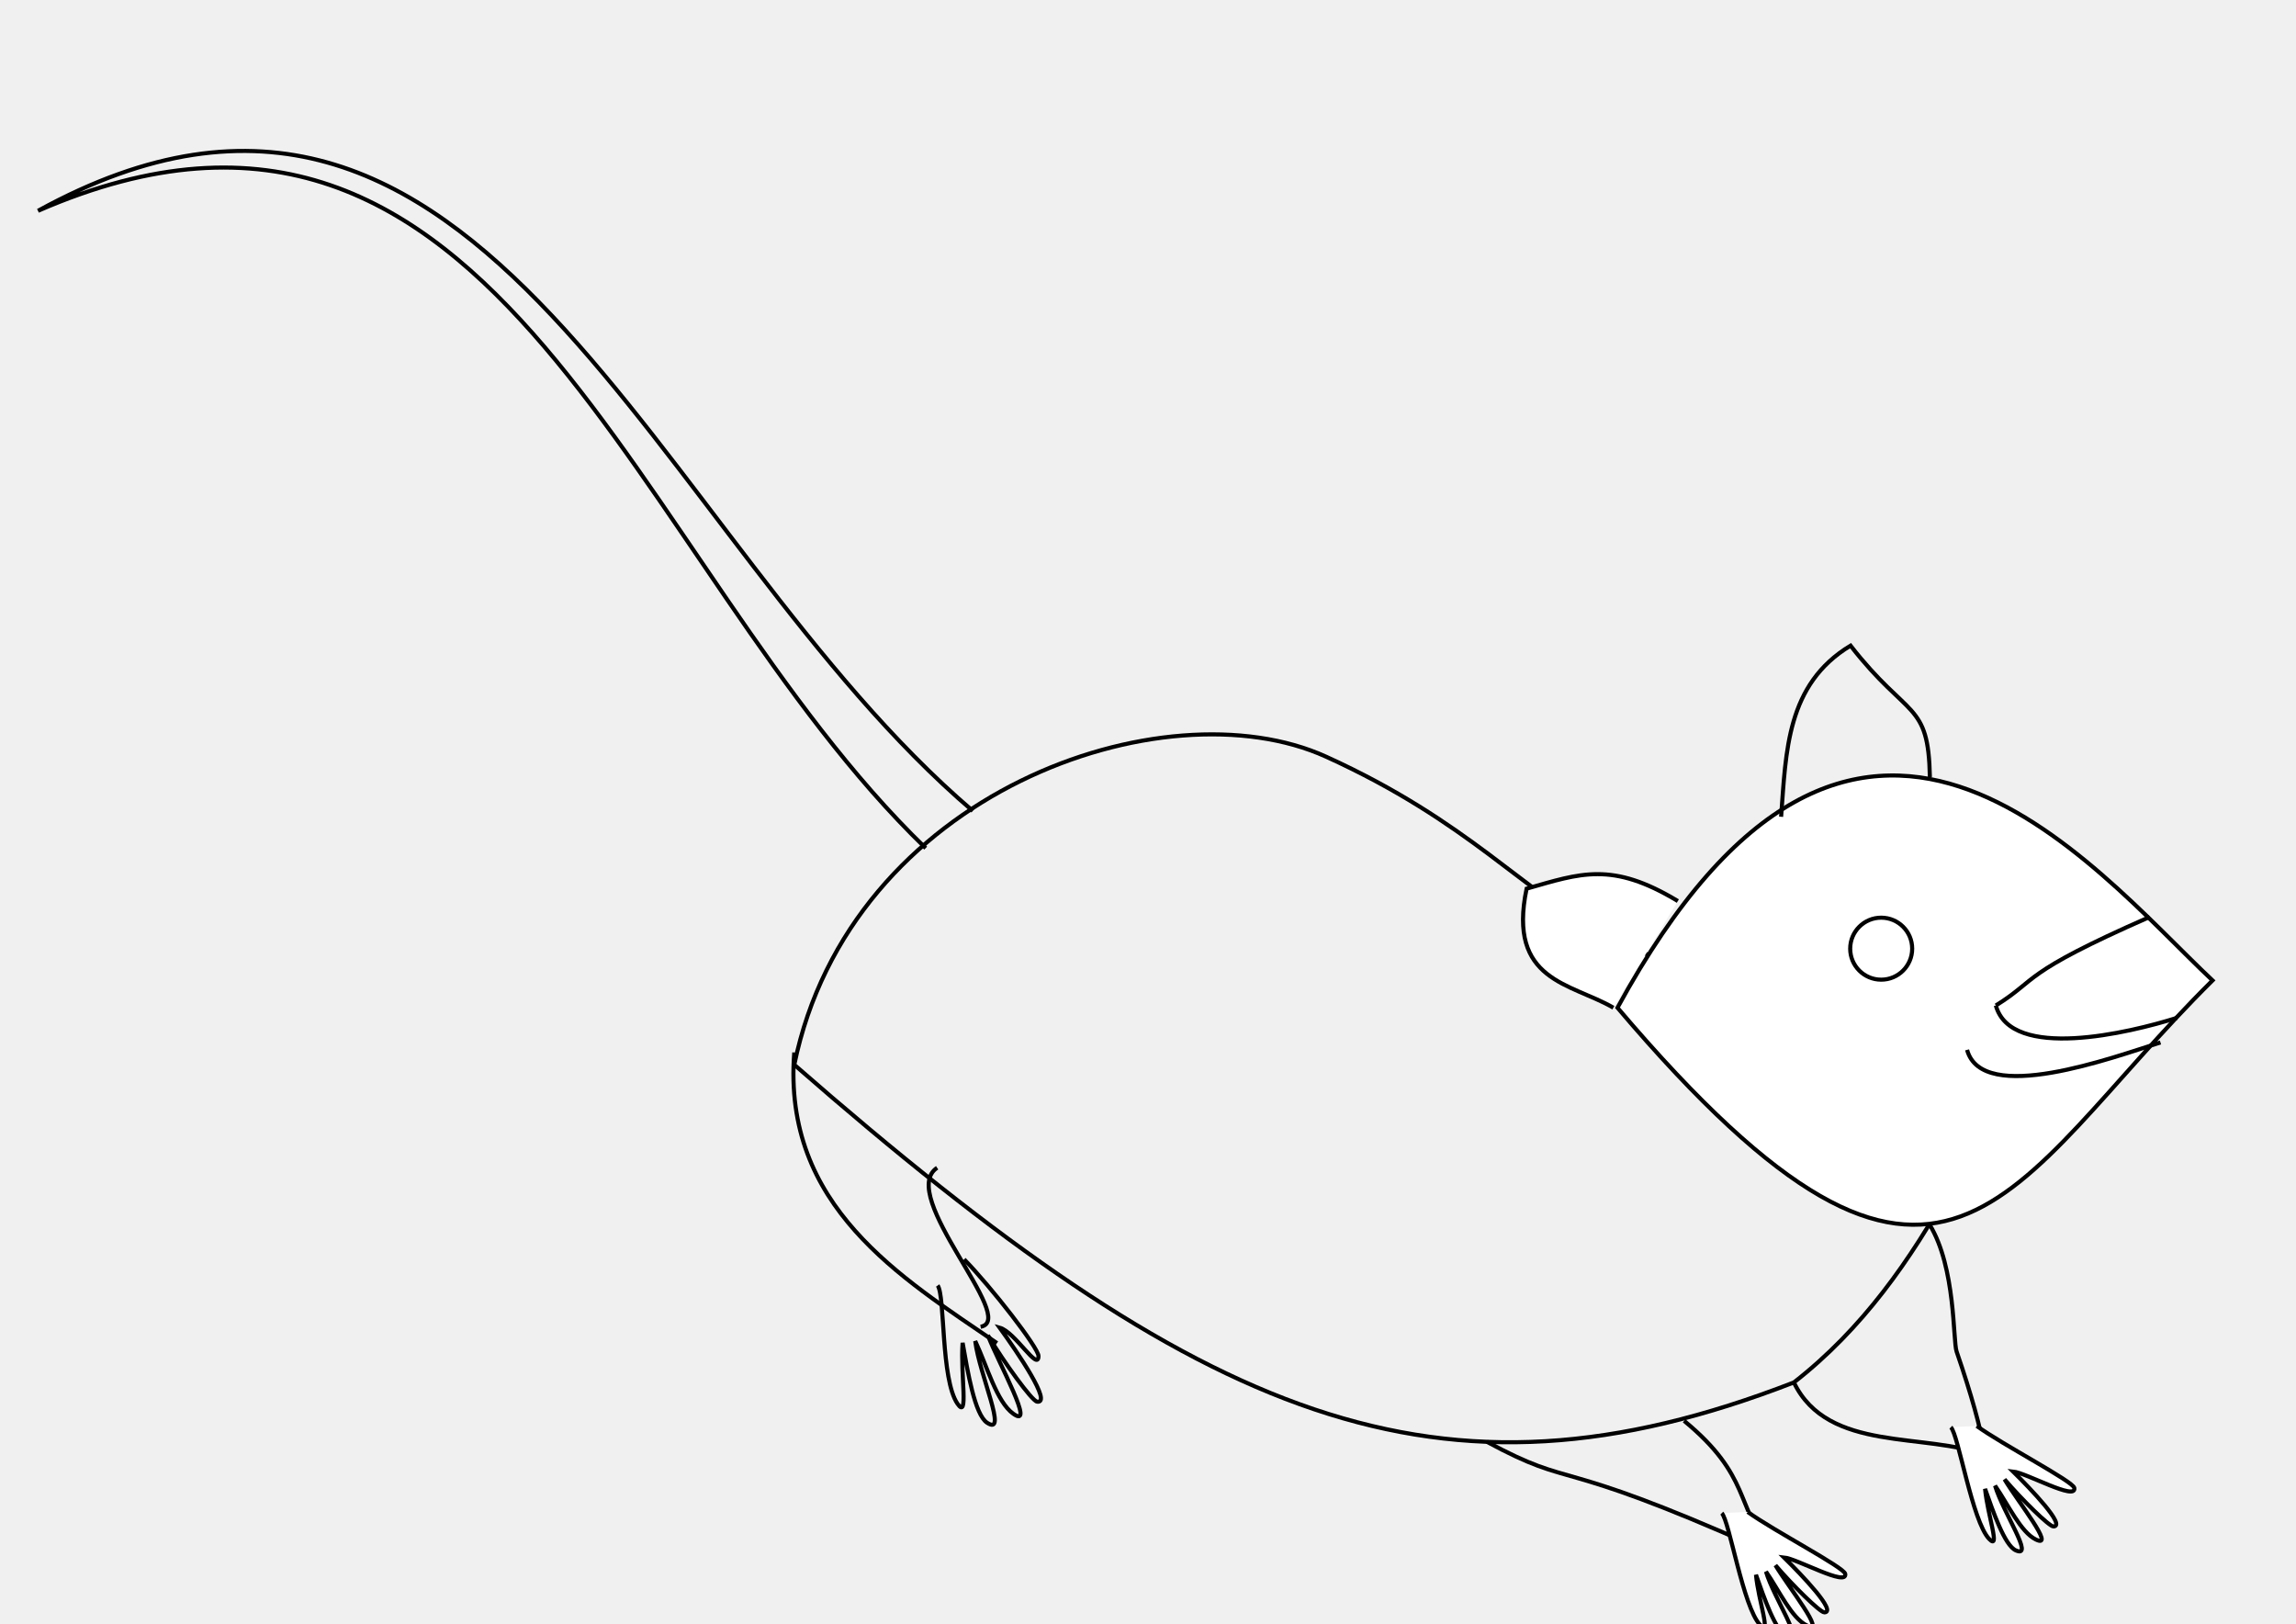
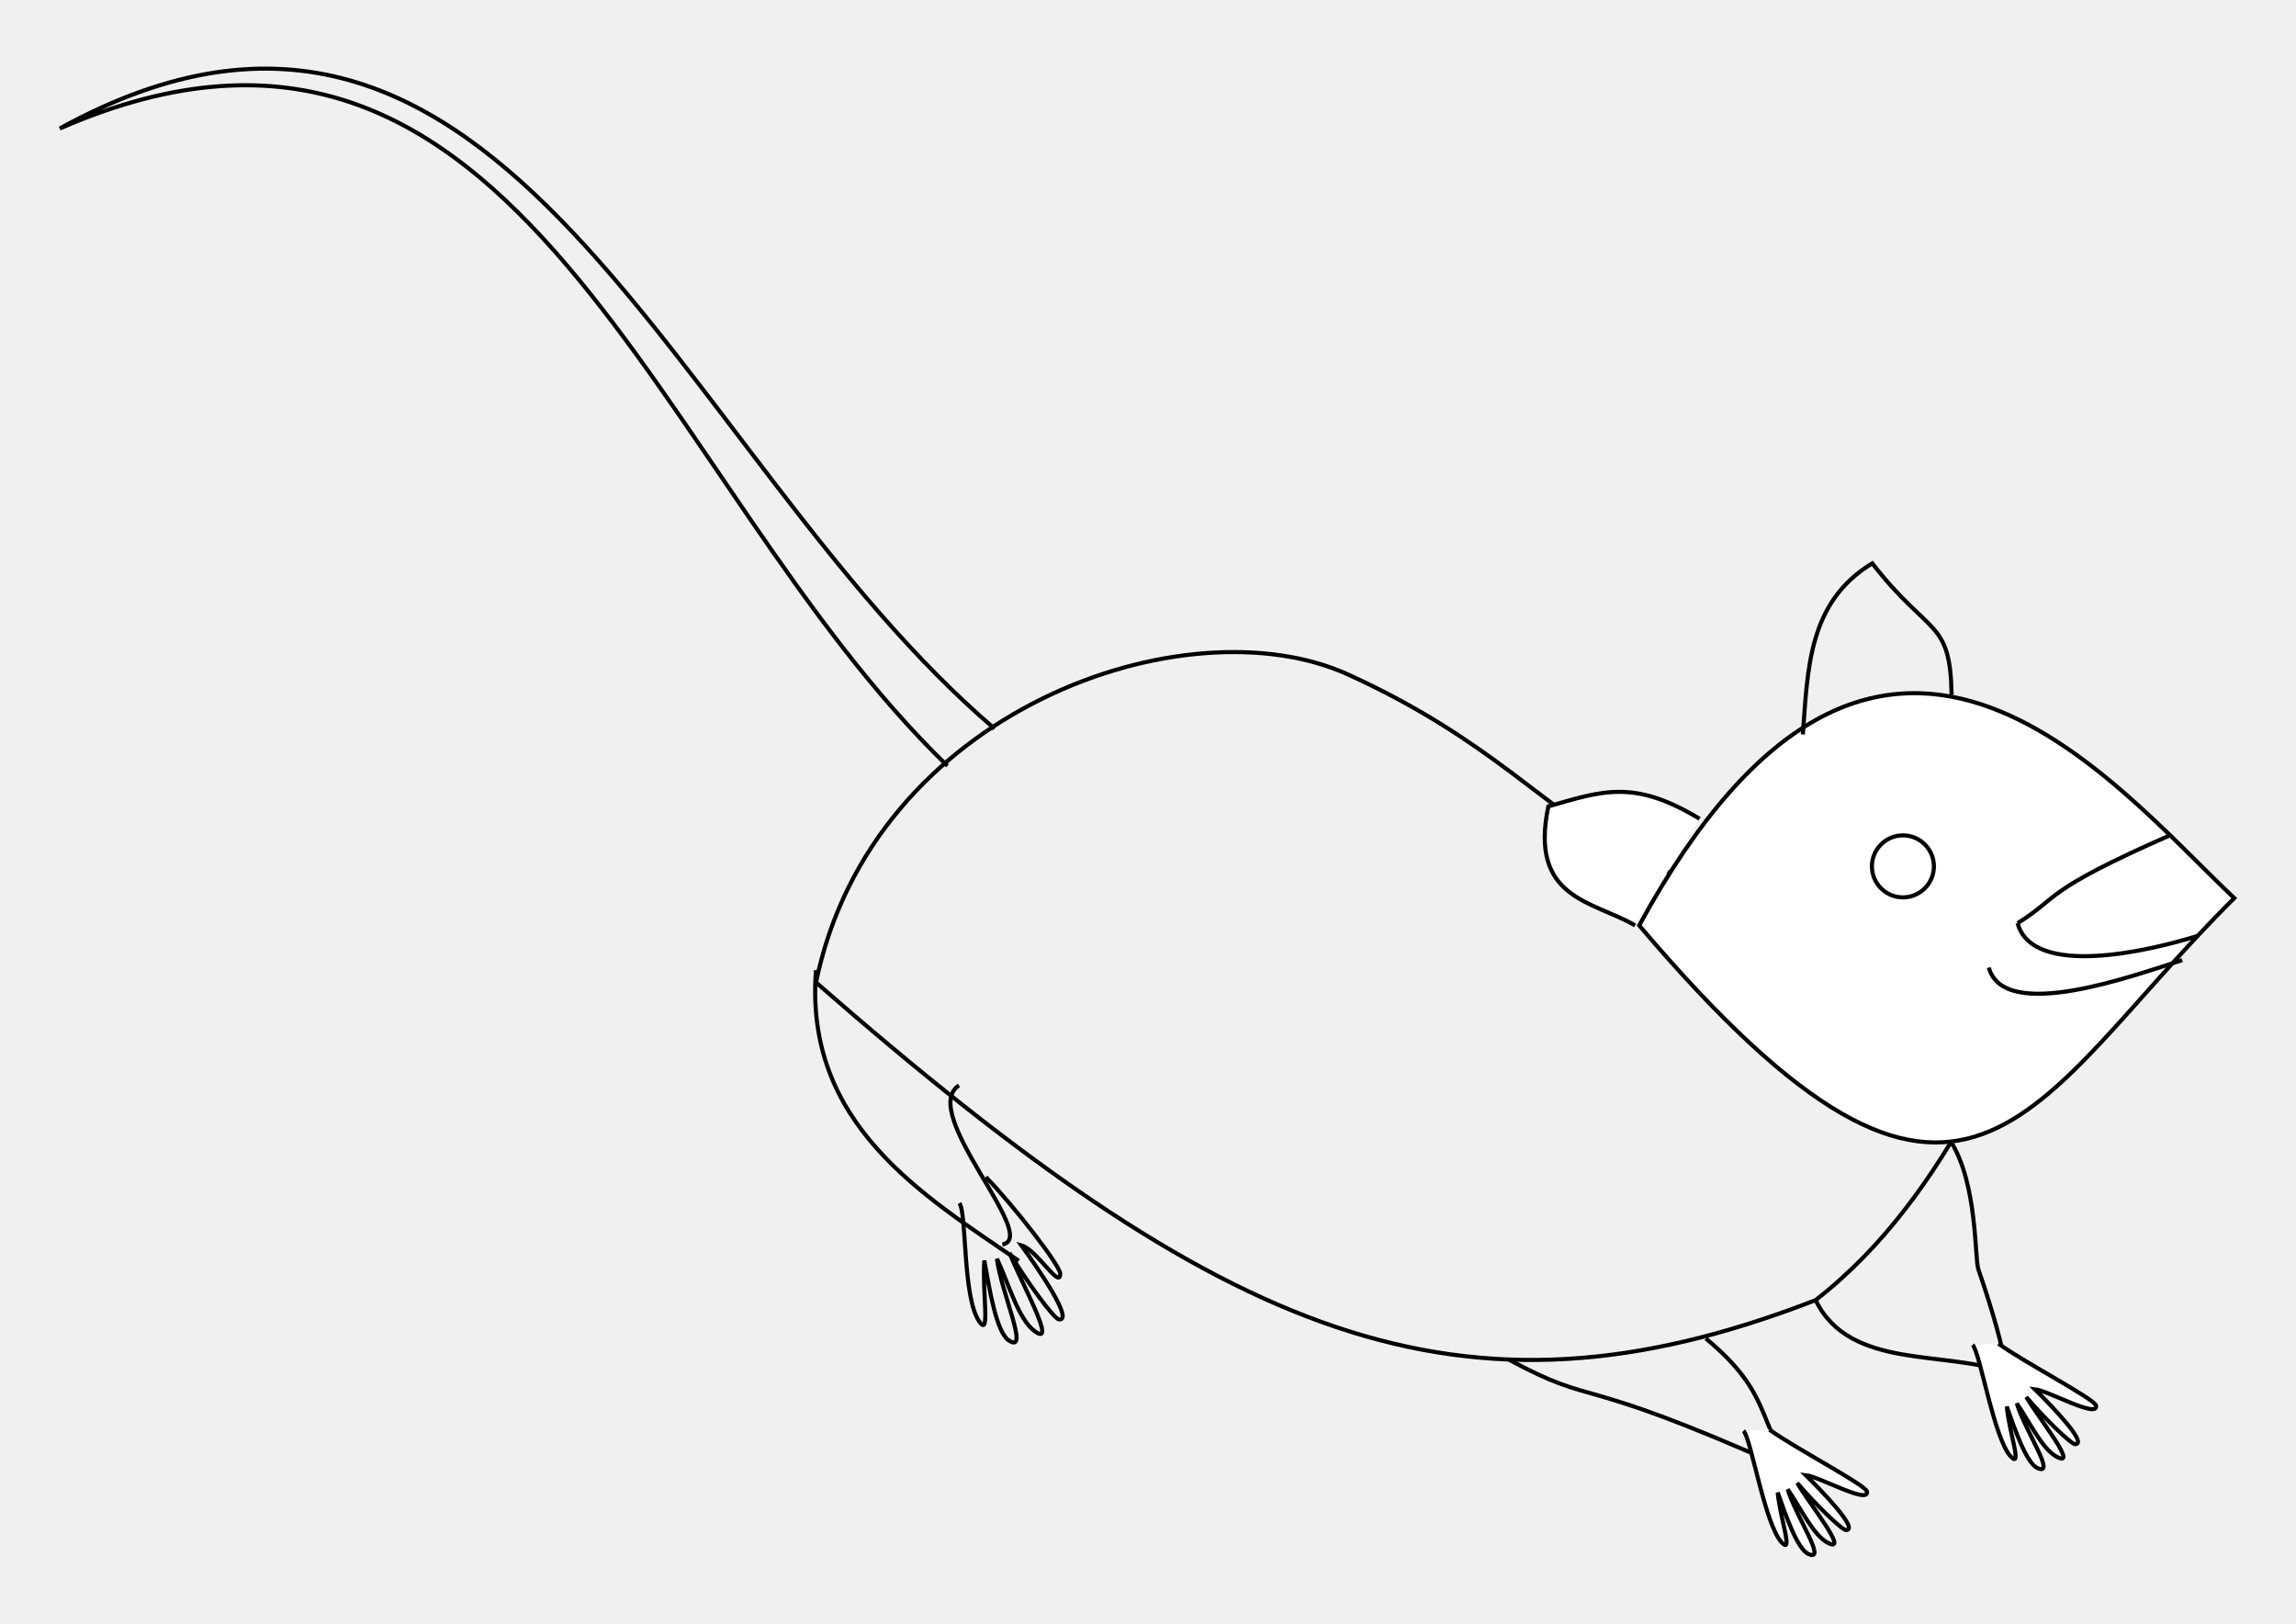
<svg xmlns="http://www.w3.org/2000/svg" xmlns:ns1="http://www.openswatchbook.org/uri/2009/osb" width="297mm" height="210mm" viewBox="0 0 1052.362 744.094" id="svg2" version="1.1">
  <defs id="defs4">
    <linearGradient id="linearGradient4824" ns1:paint="solid">
      <stop style="stop-color:#000000;stop-opacity:1;" offset="0" id="stop4826" />
    </linearGradient>
  </defs>
  <g id="layer1" transform="translate(0,-308.2677)">
-     <path style="fill:none;fill-rule:evenodd;stroke:#000000;stroke-width:1.875;stroke-linecap:butt;stroke-linejoin:miter;stroke-opacity:1;stroke-miterlimit:4;stroke-dasharray:none" d="m 449.461,916.281 c 17.767,-3.146 -38.679,-60.412 -19.923,-72.865" id="path952" />
-     <path style="fill:none;fill-opacity:1;fill-rule:evenodd;stroke:#000000;stroke-width:1.875;stroke-linecap:butt;stroke-linejoin:miter;stroke-opacity:1;stroke-miterlimit:4;stroke-dasharray:none" d="m 429.779,897.368 c 3.471,4.763 1.367,42.866 9.063,54.167 5.29,7.768 1.304,-13.129 2.368,-27.888 2.312,13.087 5.515,32.914 11.249,36.648 9.695,6.312 -3.526,-21.845 -5.461,-37.437 5.412,11.381 9.782,27.877 17.473,33.318 10.286,7.277 -6.465,-22.617 -11.685,-35.949 7.401,12.345 20.195,30.057 22.549,30.378 7.156,0.978 -9.067,-22.728 -17.146,-33.908 7.068,1.923 17.776,20.453 17.795,12.982 0.005,-3.743 -21.633,-31.584 -34.081,-44.291" id="path1411" />
-     <path style="fill:none;fill-rule:evenodd;stroke:#000000;stroke-width:1.875;stroke-linecap:butt;stroke-linejoin:miter;stroke-opacity:1;stroke-miterlimit:4;stroke-dasharray:none" d="m 364.054,790.585 c -5.547,70.499 48.955,103.087 92.906,133.195" id="path950" />
-     <path style="fill:none;fill-opacity:1;fill-rule:evenodd;stroke:#000000;stroke-width:1.875;stroke-linecap:butt;stroke-linejoin:miter;stroke-opacity:1;stroke-miterlimit:4;stroke-dasharray:none" d="M 364.054,796.21 C 389.627,671.294 533.73,621.408 607.781,655.028 738.975,714.591 707.369,784.281 945.922,747.343 910.847,815.524 884.904,892.938 822.22,941.792 659.346,1005.001 551.519,959.953 364.054,796.21 Z" id="path944" />
-     <path style="fill:none;fill-opacity:1;fill-rule:evenodd;stroke:#000000;stroke-width:1.875;stroke-linecap:butt;stroke-linejoin:miter;stroke-opacity:1;stroke-miterlimit:4;stroke-dasharray:none" d="M 445.879,679.894 C 298.36,553.986 221.936,292.405 17.434,404.87 229.374,312.452 288.709,566.033 424.287,696.941" id="path948" />
-     <path style="fill:none;fill-rule:evenodd;stroke:#000000;stroke-width:1.875;stroke-linecap:butt;stroke-linejoin:miter;stroke-opacity:1;stroke-miterlimit:4;stroke-dasharray:none" d="m 681.411,968.952 c 41.654,22.474 28.704,5.965 125.011,48.868" id="path954" />
-     <path style="fill:none;fill-rule:evenodd;stroke:#000000;stroke-width:1.875;stroke-linecap:butt;stroke-linejoin:miter;stroke-opacity:1;stroke-miterlimit:4;stroke-dasharray:none" d="m 811.82,1018.957 c -16.471,-20.647 -9.221,-34.282 -39.914,-59.567" id="path956" />
-     <path style="fill:#ffffff;fill-rule:evenodd;stroke:#000000;stroke-width:1.875;stroke-linecap:butt;stroke-linejoin:miter;stroke-opacity:1;fill-opacity:1;stroke-miterlimit:4;stroke-dasharray:none" d="M 741.359,770.072 C 892.131,947.69 919.028,851.66 1014.11,757.571 958.372,705.128 851.09,568.883 741.359,770.072 Z" id="path958" />
-     <path id="path960" d="m 822.22,941.792 c 15.7,32.521 60.792,22.587 88.005,33.518 -10.031,15.281 14.608,33.773 -13.432,-47.697 -1.709,-4.965 -0.339,-38.392 -12.306,-58.041" style="fill:none;fill-rule:evenodd;stroke:#000000;stroke-width:1.875;stroke-linecap:butt;stroke-linejoin:miter;stroke-opacity:1;stroke-miterlimit:4;stroke-dasharray:none" />
-     <path style="fill:none;fill-rule:evenodd;stroke:#000000;stroke-width:1.875;stroke-linecap:butt;stroke-linejoin:miter;stroke-opacity:1;fill-opacity:1;stroke-miterlimit:4;stroke-dasharray:none" d="m 816.366,682.564 c 2.262,-29.847 2.389,-60.644 31.821,-78.416 26.407,33.895 35.706,25.25 36.367,60.232" id="path1550" />
-     <path style="fill:#ffffff;fill-opacity:1;fill-rule:evenodd;stroke:#000000;stroke-width:1.875;stroke-linecap:butt;stroke-linejoin:miter;stroke-miterlimit:4;stroke-dasharray:none;stroke-opacity:1" d="m 769.032,721.204 c -30.25,-18.311 -44.702,-12.696 -69.324,-5.682 -8.881,42.537 20.313,43.191 39.776,54.55" id="path1552" />
-     <path style="fill:none;fill-rule:evenodd;stroke:#000000;stroke-width:1.875;stroke-linecap:butt;stroke-linejoin:miter;stroke-opacity:1;stroke-miterlimit:4;stroke-dasharray:none" d="m 901.6,789.392 c 6.989,25.536 66.941,3.424 88.644,-3.409" id="path2166" />
-     <path id="path1413" d="m 789.169,1001.691 c 3.465,3.392 9.767,43.075 17.549,51.197 5.349,5.584 -0.728,-10.83 -1.872,-22.95 3.656,10.304 8.952,25.956 14.113,28.205 8.725,3.802 -5.832,-17.245 -9.524,-29.633 5.939,8.498 11.729,21.288 18.71,24.656 9.336,4.505 -8.322,-17.472 -14.371,-27.578 7.684,9.01 20.474,21.64 22.428,21.581 5.939,-0.18 -10.449,-17.208 -18.525,-25.18 5.997,0.599 29.078,13.612 28.077,7.547 -0.502,-3.038 -32.884,-19.795 -44.712,-28.412" style="fill:#ffffff;fill-rule:evenodd;stroke:#000000;stroke-width:1.875;stroke-linecap:butt;stroke-linejoin:miter;stroke-opacity:1;fill-opacity:1;stroke-miterlimit:4;stroke-dasharray:none" />
-     <path style="fill:#ffffff;fill-rule:evenodd;stroke:#000000;stroke-width:1.875;stroke-linecap:butt;stroke-linejoin:miter;stroke-opacity:1;fill-opacity:1;stroke-miterlimit:4;stroke-dasharray:none" d="m 894.169,962.316 c 3.465,3.392 9.767,43.075 17.549,51.197 5.349,5.584 -0.728,-10.83 -1.872,-22.95 3.656,10.304 8.952,25.956 14.113,28.205 8.725,3.802 -5.832,-17.245 -9.524,-29.633 5.939,8.498 11.729,21.288 18.71,24.656 9.336,4.505 -8.322,-17.472 -14.371,-27.578 7.684,9.01 20.474,21.64 22.428,21.581 5.939,-0.18 -10.449,-17.208 -18.525,-25.18 5.997,0.599 29.078,13.612 28.077,7.548 -0.502,-3.038 -32.884,-19.795 -44.712,-28.412" id="path1415" />
-     <circle style="opacity:1;fill:none;fill-opacity:1;stroke:#000000;stroke-width:1.875;stroke-linecap:round;stroke-linejoin:round;stroke-miterlimit:4;stroke-dasharray:none;stroke-dashoffset:0;stroke-opacity:1" id="path1417" cx="862.234" cy="743.017" r="14.206" />
-     <path id="path852" d="m 914.782,769.05 c 6.989,25.536 61.259,12.515 82.962,5.682" style="fill:none;fill-rule:evenodd;stroke:#000000;stroke-width:1.875;stroke-linecap:butt;stroke-linejoin:miter;stroke-opacity:1;stroke-miterlimit:4;stroke-dasharray:none" />
-     <path style="fill:none;fill-rule:evenodd;stroke:#000000;stroke-width:1.875;stroke-linecap:butt;stroke-linejoin:miter;stroke-opacity:1;stroke-miterlimit:4;stroke-dasharray:none" d="m 914.782,769.05 c 19.643,-12.169 10.727,-14.309 70.529,-40.579" id="path856" />
+     <path style="fill:none;fill-rule:evenodd;stroke:#000000;stroke-width:1.875;stroke-linecap:butt;stroke-linejoin:miter;stroke-miterlimit:4;stroke-dasharray:none;stroke-opacity:1" d="m 459.421,878.564 c 17.767,-3.146 -38.679,-60.412 -19.923,-72.865" id="path952" />
+     <path style="fill:none;fill-opacity:1;fill-rule:evenodd;stroke:#000000;stroke-width:1.875;stroke-linecap:butt;stroke-linejoin:miter;stroke-miterlimit:4;stroke-dasharray:none;stroke-opacity:1" d="m 439.739,859.652 c 3.471,4.763 1.367,42.866 9.063,54.167 5.29,7.768 1.304,-13.129 2.368,-27.888 2.312,13.087 5.515,32.914 11.249,36.648 9.695,6.312 -3.526,-21.845 -5.461,-37.437 5.412,11.381 9.782,27.877 17.473,33.318 10.286,7.277 -6.465,-22.617 -11.685,-35.949 7.401,12.345 20.195,30.057 22.549,30.378 7.156,0.978 -9.067,-22.728 -17.146,-33.908 7.068,1.923 17.776,20.453 17.795,12.982 0.005,-3.743 -21.633,-31.584 -34.081,-44.291" id="path1411" />
+     <path style="fill:none;fill-rule:evenodd;stroke:#000000;stroke-width:1.875;stroke-linecap:butt;stroke-linejoin:miter;stroke-miterlimit:4;stroke-dasharray:none;stroke-opacity:1" d="m 374.015,752.869 c -5.547,70.499 48.955,103.087 92.906,133.195" id="path950" />
+     <path style="fill:none;fill-opacity:1;fill-rule:evenodd;stroke:#000000;stroke-width:1.875;stroke-linecap:butt;stroke-linejoin:miter;stroke-miterlimit:4;stroke-dasharray:none;stroke-opacity:1" d="M 374.015,758.494 C 399.587,633.577 543.69,583.692 617.741,617.312 748.935,676.875 717.329,746.565 955.882,709.626 920.808,777.807 894.864,855.221 832.18,904.076 669.306,967.285 561.479,922.236 374.015,758.494 Z" id="path944" />
+     <path style="fill:none;fill-opacity:1;fill-rule:evenodd;stroke:#000000;stroke-width:1.875;stroke-linecap:butt;stroke-linejoin:miter;stroke-miterlimit:4;stroke-dasharray:none;stroke-opacity:1" d="M 455.84,642.177 C 308.32,516.27 231.896,254.689 27.394,367.154 239.335,274.736 298.669,528.317 434.247,659.224" id="path948" />
+     <path style="fill:none;fill-rule:evenodd;stroke:#000000;stroke-width:1.875;stroke-linecap:butt;stroke-linejoin:miter;stroke-miterlimit:4;stroke-dasharray:none;stroke-opacity:1" d="m 691.371,931.236 c 41.654,22.474 28.704,5.965 125.011,48.868" id="path954" />
+     <path style="fill:none;fill-rule:evenodd;stroke:#000000;stroke-width:1.875;stroke-linecap:butt;stroke-linejoin:miter;stroke-miterlimit:4;stroke-dasharray:none;stroke-opacity:1" d="m 821.78,981.24 c -16.471,-20.647 -9.221,-34.282 -39.914,-59.567" id="path956" />
+     <path style="fill:#ffffff;fill-opacity:1;fill-rule:evenodd;stroke:#000000;stroke-width:1.875;stroke-linecap:butt;stroke-linejoin:miter;stroke-miterlimit:4;stroke-dasharray:none;stroke-opacity:1" d="M 751.319,732.356 C 902.091,909.974 928.989,813.944 1024.07,719.855 968.332,667.412 861.05,531.167 751.319,732.356 Z" id="path958" />
+     <path id="path960" d="m 832.18,904.076 c 15.7,32.521 60.792,22.587 88.005,33.518 -10.031,15.281 14.608,33.773 -13.432,-47.697 -1.709,-4.965 -0.339,-38.392 -12.306,-58.041" style="fill:none;fill-rule:evenodd;stroke:#000000;stroke-width:1.875;stroke-linecap:butt;stroke-linejoin:miter;stroke-miterlimit:4;stroke-dasharray:none;stroke-opacity:1" />
+     <path style="fill:none;fill-opacity:1;fill-rule:evenodd;stroke:#000000;stroke-width:1.875;stroke-linecap:butt;stroke-linejoin:miter;stroke-miterlimit:4;stroke-dasharray:none;stroke-opacity:1" d="m 826.326,644.848 c 2.262,-29.847 2.389,-60.644 31.821,-78.416 26.407,33.895 35.706,25.25 36.367,60.232" id="path1550" />
+     <path style="fill:#ffffff;fill-opacity:1;fill-rule:evenodd;stroke:#000000;stroke-width:1.875;stroke-linecap:butt;stroke-linejoin:miter;stroke-miterlimit:4;stroke-dasharray:none;stroke-opacity:1" d="m 778.992,683.488 c -30.25,-18.311 -44.702,-12.696 -69.324,-5.682 -8.881,42.537 20.313,43.191 39.776,54.55" id="path1552" />
+     <path style="fill:none;fill-rule:evenodd;stroke:#000000;stroke-width:1.875;stroke-linecap:butt;stroke-linejoin:miter;stroke-miterlimit:4;stroke-dasharray:none;stroke-opacity:1" d="m 911.56,751.675 c 6.989,25.536 66.941,3.424 88.644,-3.409" id="path2166" />
+     <path id="path1413" d="m 799.129,963.975 c 3.465,3.392 9.767,43.075 17.549,51.197 5.349,5.584 -0.728,-10.83 -1.872,-22.95 3.656,10.304 8.952,25.956 14.113,28.205 8.725,3.802 -5.832,-17.245 -9.524,-29.633 5.939,8.498 11.729,21.288 18.71,24.656 9.336,4.505 -8.322,-17.472 -14.371,-27.578 7.684,9.01 20.474,21.64 22.428,21.581 5.939,-0.18 -10.449,-17.208 -18.525,-25.18 5.997,0.599 29.078,13.612 28.077,7.547 -0.502,-3.038 -32.884,-19.795 -44.712,-28.412" style="fill:#ffffff;fill-opacity:1;fill-rule:evenodd;stroke:#000000;stroke-width:1.875;stroke-linecap:butt;stroke-linejoin:miter;stroke-miterlimit:4;stroke-dasharray:none;stroke-opacity:1" />
+     <path style="fill:#ffffff;fill-opacity:1;fill-rule:evenodd;stroke:#000000;stroke-width:1.875;stroke-linecap:butt;stroke-linejoin:miter;stroke-miterlimit:4;stroke-dasharray:none;stroke-opacity:1" d="m 904.129,924.6 c 3.465,3.392 9.767,43.075 17.549,51.197 5.349,5.584 -0.728,-10.83 -1.872,-22.95 3.656,10.304 8.952,25.956 14.113,28.205 8.725,3.802 -5.832,-17.245 -9.524,-29.633 5.939,8.498 11.729,21.288 18.71,24.656 9.336,4.505 -8.322,-17.472 -14.371,-27.578 7.684,9.01 20.474,21.64 22.428,21.581 5.939,-0.18 -10.449,-17.208 -18.525,-25.18 5.997,0.599 29.078,13.612 28.077,7.548 -0.502,-3.038 -32.884,-19.795 -44.712,-28.412" id="path1415" />
+     <circle style="opacity:1;fill:none;fill-opacity:1;stroke:#000000;stroke-width:1.875;stroke-linecap:round;stroke-linejoin:round;stroke-miterlimit:4;stroke-dasharray:none;stroke-dashoffset:0;stroke-opacity:1" id="path1417" cx="872.195" cy="705.301" r="14.206" />
+     <path id="path852" d="m 924.743,731.334 c 6.989,25.536 61.259,12.515 82.962,5.682" style="fill:none;fill-rule:evenodd;stroke:#000000;stroke-width:1.875;stroke-linecap:butt;stroke-linejoin:miter;stroke-miterlimit:4;stroke-dasharray:none;stroke-opacity:1" />
+     <path style="fill:none;fill-rule:evenodd;stroke:#000000;stroke-width:1.875;stroke-linecap:butt;stroke-linejoin:miter;stroke-miterlimit:4;stroke-dasharray:none;stroke-opacity:1" d="m 924.743,731.334 c 19.643,-12.169 10.727,-14.309 70.529,-40.579" id="path856" />
  </g>
</svg>
